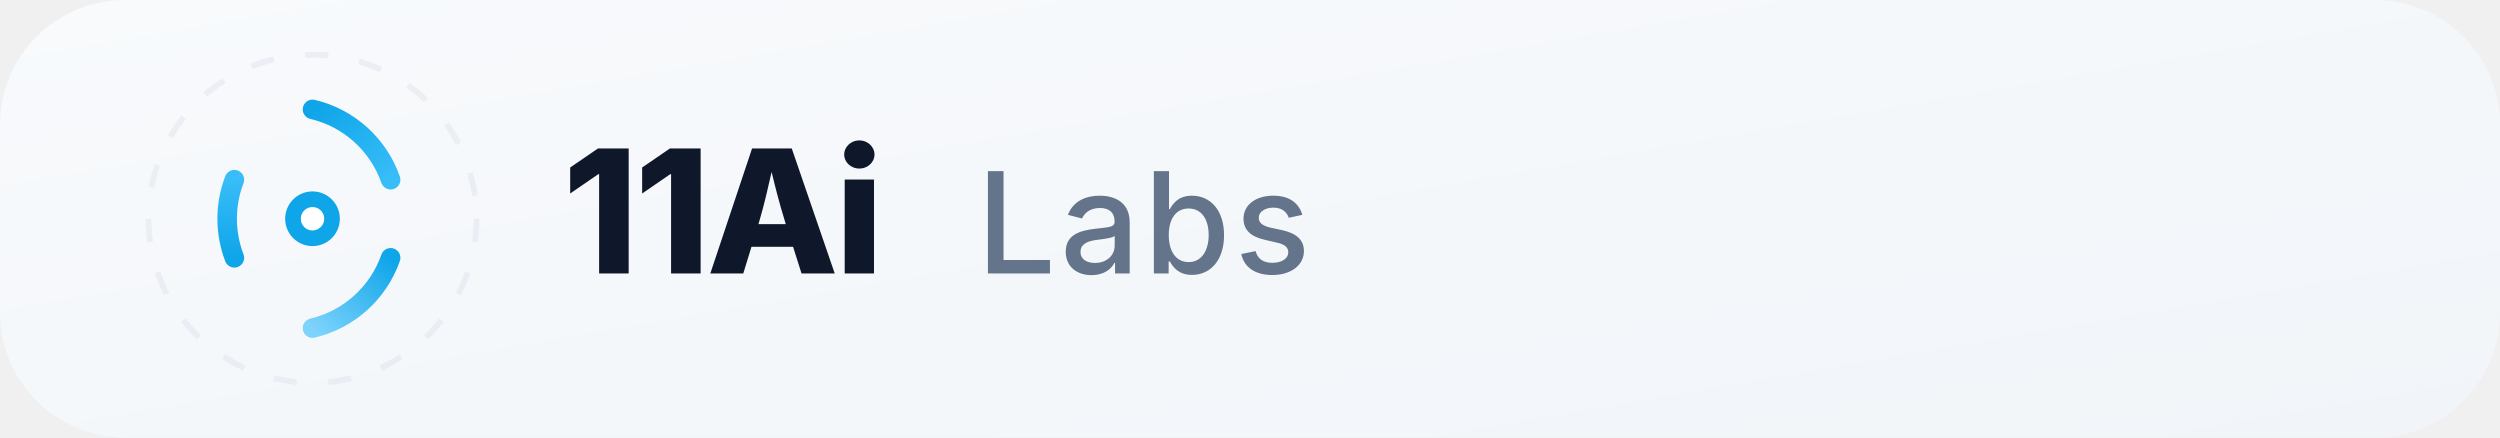
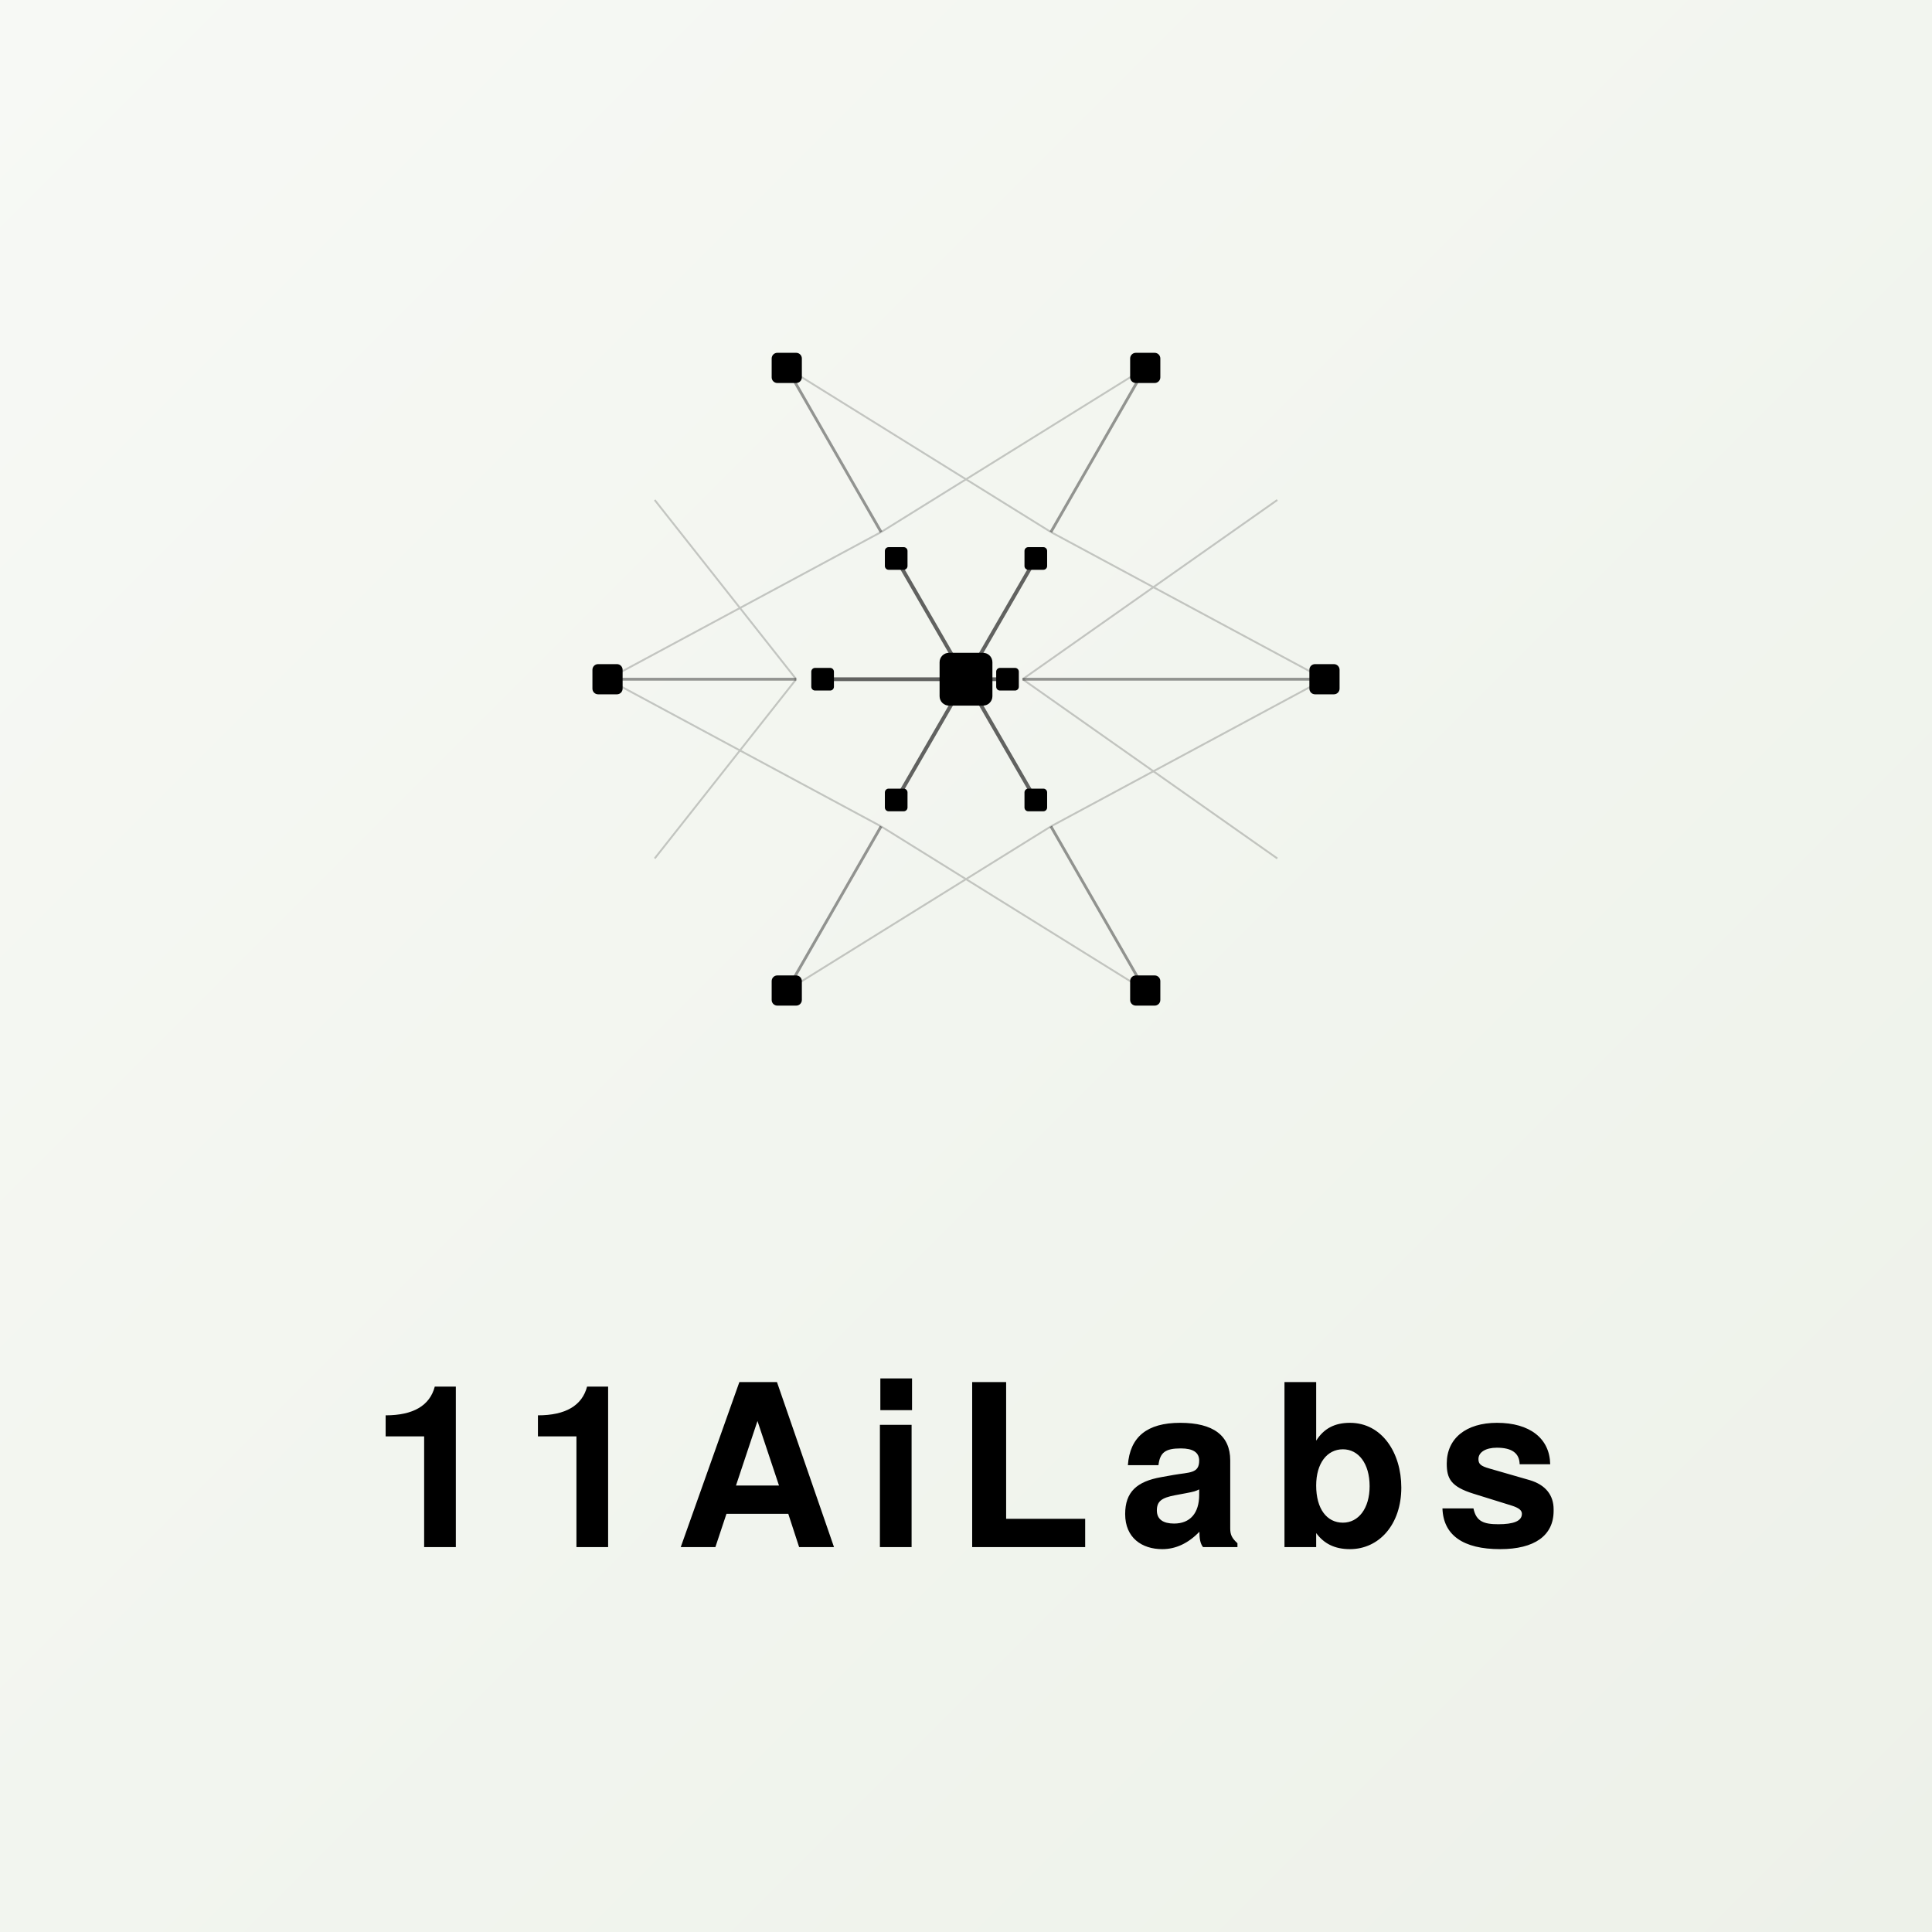
- <svg xmlns="http://www.w3.org/2000/svg" viewBox="0 0 320 56" fill="none">
+ <svg xmlns="http://www.w3.org/2000/svg" width="1024" height="1024" viewBox="0 0 1024 1024" fill="none">
  <defs>
-     <linearGradient id="bg" x1="0" y1="0" x2="1" y2="1">
-       <stop offset="0%" stop-color="#f8fafc" />
-       <stop offset="100%" stop-color="#f1f5f9" />
-     </linearGradient>
-     <linearGradient id="a1" x1="0" y1="0" x2="1" y2="1">
-       <stop offset="0%" stop-color="#0EA5E9" />
-       <stop offset="100%" stop-color="#38bdf8" />
-     </linearGradient>
-     <linearGradient id="a2" x1="1" y1="0" x2="0" y2="1">
-       <stop offset="0%" stop-color="#0EA5E9" />
-       <stop offset="100%" stop-color="#7dd3fc" />
-     </linearGradient>
-     <linearGradient id="a3" x1="0.5" y1="0" x2="0.5" y2="1">
-       <stop offset="0%" stop-color="#38bdf8" />
-       <stop offset="100%" stop-color="#0EA5E9" />
+     <linearGradient id="bg" x1="0%" y1="0%" x2="100%" y2="100%">
+       <stop offset="0%" stop-color="#F7F9F5" />
+       <stop offset="100%" stop-color="#EDF1E9" />
    </linearGradient>
  </defs>
-   <rect width="320" height="56" rx="16" fill="url(#bg)" />
-   <g transform="translate(16,4)">
-     <circle cx="24" cy="24" r="21" stroke="#e2e8f0" stroke-width="0.75" stroke-dasharray="3 4" opacity="0.6" />
-     <circle cx="24" cy="24" r="3.5" fill="#0EA5E9" />
-     <circle cx="24" cy="24" r="1.5" fill="#fff" />
-     <path d="M24 10 A14 14 0 0 1 34 19" stroke="url(#a1)" stroke-width="2.5" stroke-linecap="round" fill="none" />
-     <path d="M34 29 A14 14 0 0 1 24 38" stroke="url(#a2)" stroke-width="2.5" stroke-linecap="round" fill="none" />
-     <path d="M14 29 A14 14 0 0 1 14 19" stroke="url(#a3)" stroke-width="2.5" stroke-linecap="round" fill="none" />
+   <rect width="1024" height="1024" fill="url(#bg)" />
+   <g stroke="#000" stroke-width="1.5" opacity="0.4">
+     <line x1="542" y1="360" x2="702" y2="360" />
+     <line x1="557" y1="438" x2="607" y2="525" />
+     <line x1="467" y1="438" x2="417" y2="525" />
+     <line x1="422" y1="360" x2="322" y2="360" />
+     <line x1="467" y1="282" x2="417" y2="195" />
+     <line x1="557" y1="282" x2="607" y2="195" />
  </g>
-   <text x="72" y="35" font-family="system-ui,-apple-system,sans-serif" font-size="22" font-weight="800" fill="#0f172a" letter-spacing="-0.5">11Ai</text>
-   <text x="125" y="35" font-family="system-ui,-apple-system,sans-serif" font-size="18" font-weight="500" fill="#64748b" letter-spacing="0.5">Labs</text>
+   <g stroke="#000" stroke-width="1" opacity="0.2">
+     <line x1="542" y1="360" x2="677" y2="455" />
+     <line x1="542" y1="360" x2="677" y2="265" />
+     <line x1="557" y1="438" x2="702" y2="360" />
+     <line x1="557" y1="438" x2="417" y2="525" />
+     <line x1="467" y1="438" x2="322" y2="360" />
+     <line x1="467" y1="438" x2="607" y2="525" />
+     <line x1="422" y1="360" x2="347" y2="455" />
+     <line x1="422" y1="360" x2="347" y2="265" />
+     <line x1="467" y1="282" x2="322" y2="360" />
+     <line x1="467" y1="282" x2="607" y2="195" />
+     <line x1="557" y1="282" x2="702" y2="360" />
+     <line x1="557" y1="282" x2="417" y2="195" />
+   </g>
+   <g fill="#000">
+     <rect x="694" y="352" width="16" height="16" rx="3" />
+     <rect x="599" y="517" width="16" height="16" rx="3" />
+     <rect x="409" y="517" width="16" height="16" rx="3" />
+     <rect x="314" y="352" width="16" height="16" rx="3" />
+     <rect x="409" y="187" width="16" height="16" rx="3" />
+     <rect x="599" y="187" width="16" height="16" rx="3" />
+   </g>
+   <g stroke="#000" stroke-width="2" opacity="0.6">
+     <line x1="512" y1="360" x2="534" y2="360" />
+     <line x1="512" y1="360" x2="549" y2="424" />
+     <line x1="512" y1="360" x2="475" y2="424" />
+     <line x1="512" y1="360" x2="436" y2="360" />
+     <line x1="512" y1="360" x2="475" y2="296" />
+     <line x1="512" y1="360" x2="549" y2="296" />
+   </g>
+   <g fill="#000">
+     <rect x="528" y="354" width="12" height="12" rx="2" />
+     <rect x="543" y="418" width="12" height="12" rx="2" />
+     <rect x="469" y="418" width="12" height="12" rx="2" />
+     <rect x="430" y="354" width="12" height="12" rx="2" />
+     <rect x="469" y="290" width="12" height="12" rx="2" />
+     <rect x="543" y="290" width="12" height="12" rx="2" />
+   </g>
+   <rect x="498" y="346" width="28" height="28" rx="5" fill="#000" />
+   <text x="512" y="820" text-anchor="middle" font-family="'Helvetica Neue','SF Pro Display',-apple-system,sans-serif" font-size="120" font-weight="700" letter-spacing="14" fill="#000">11AiLabs</text>
</svg>
